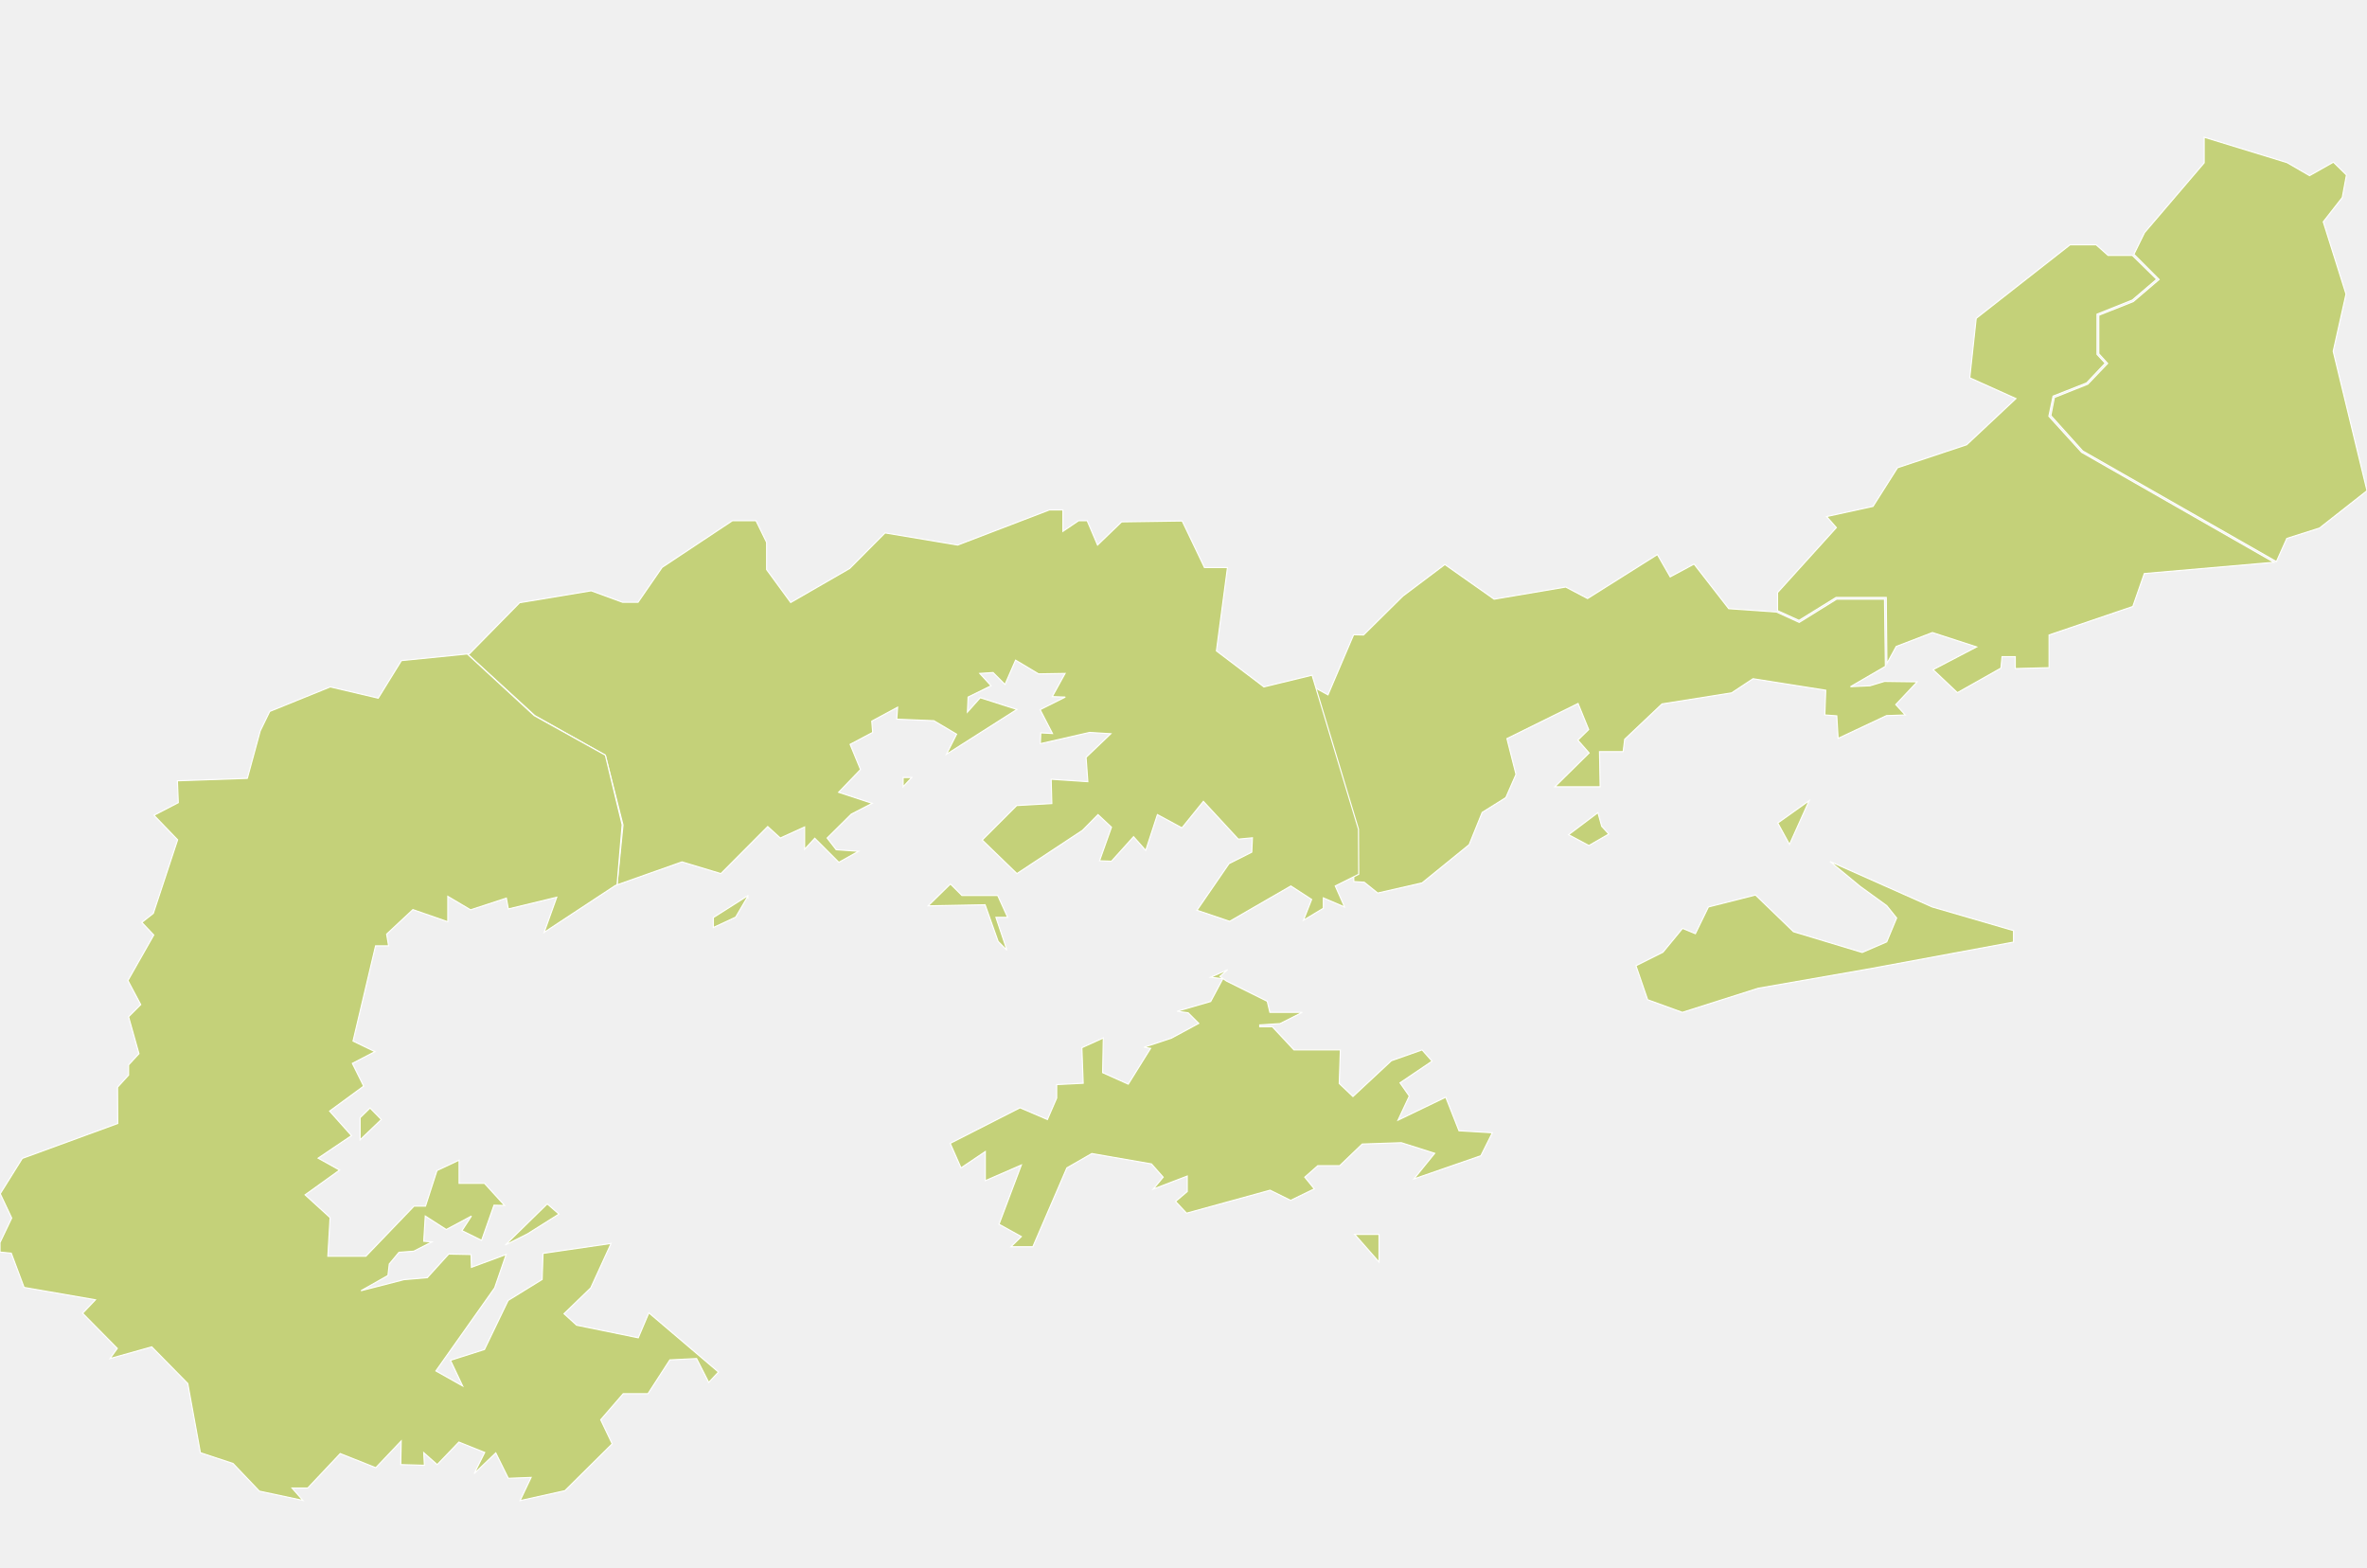
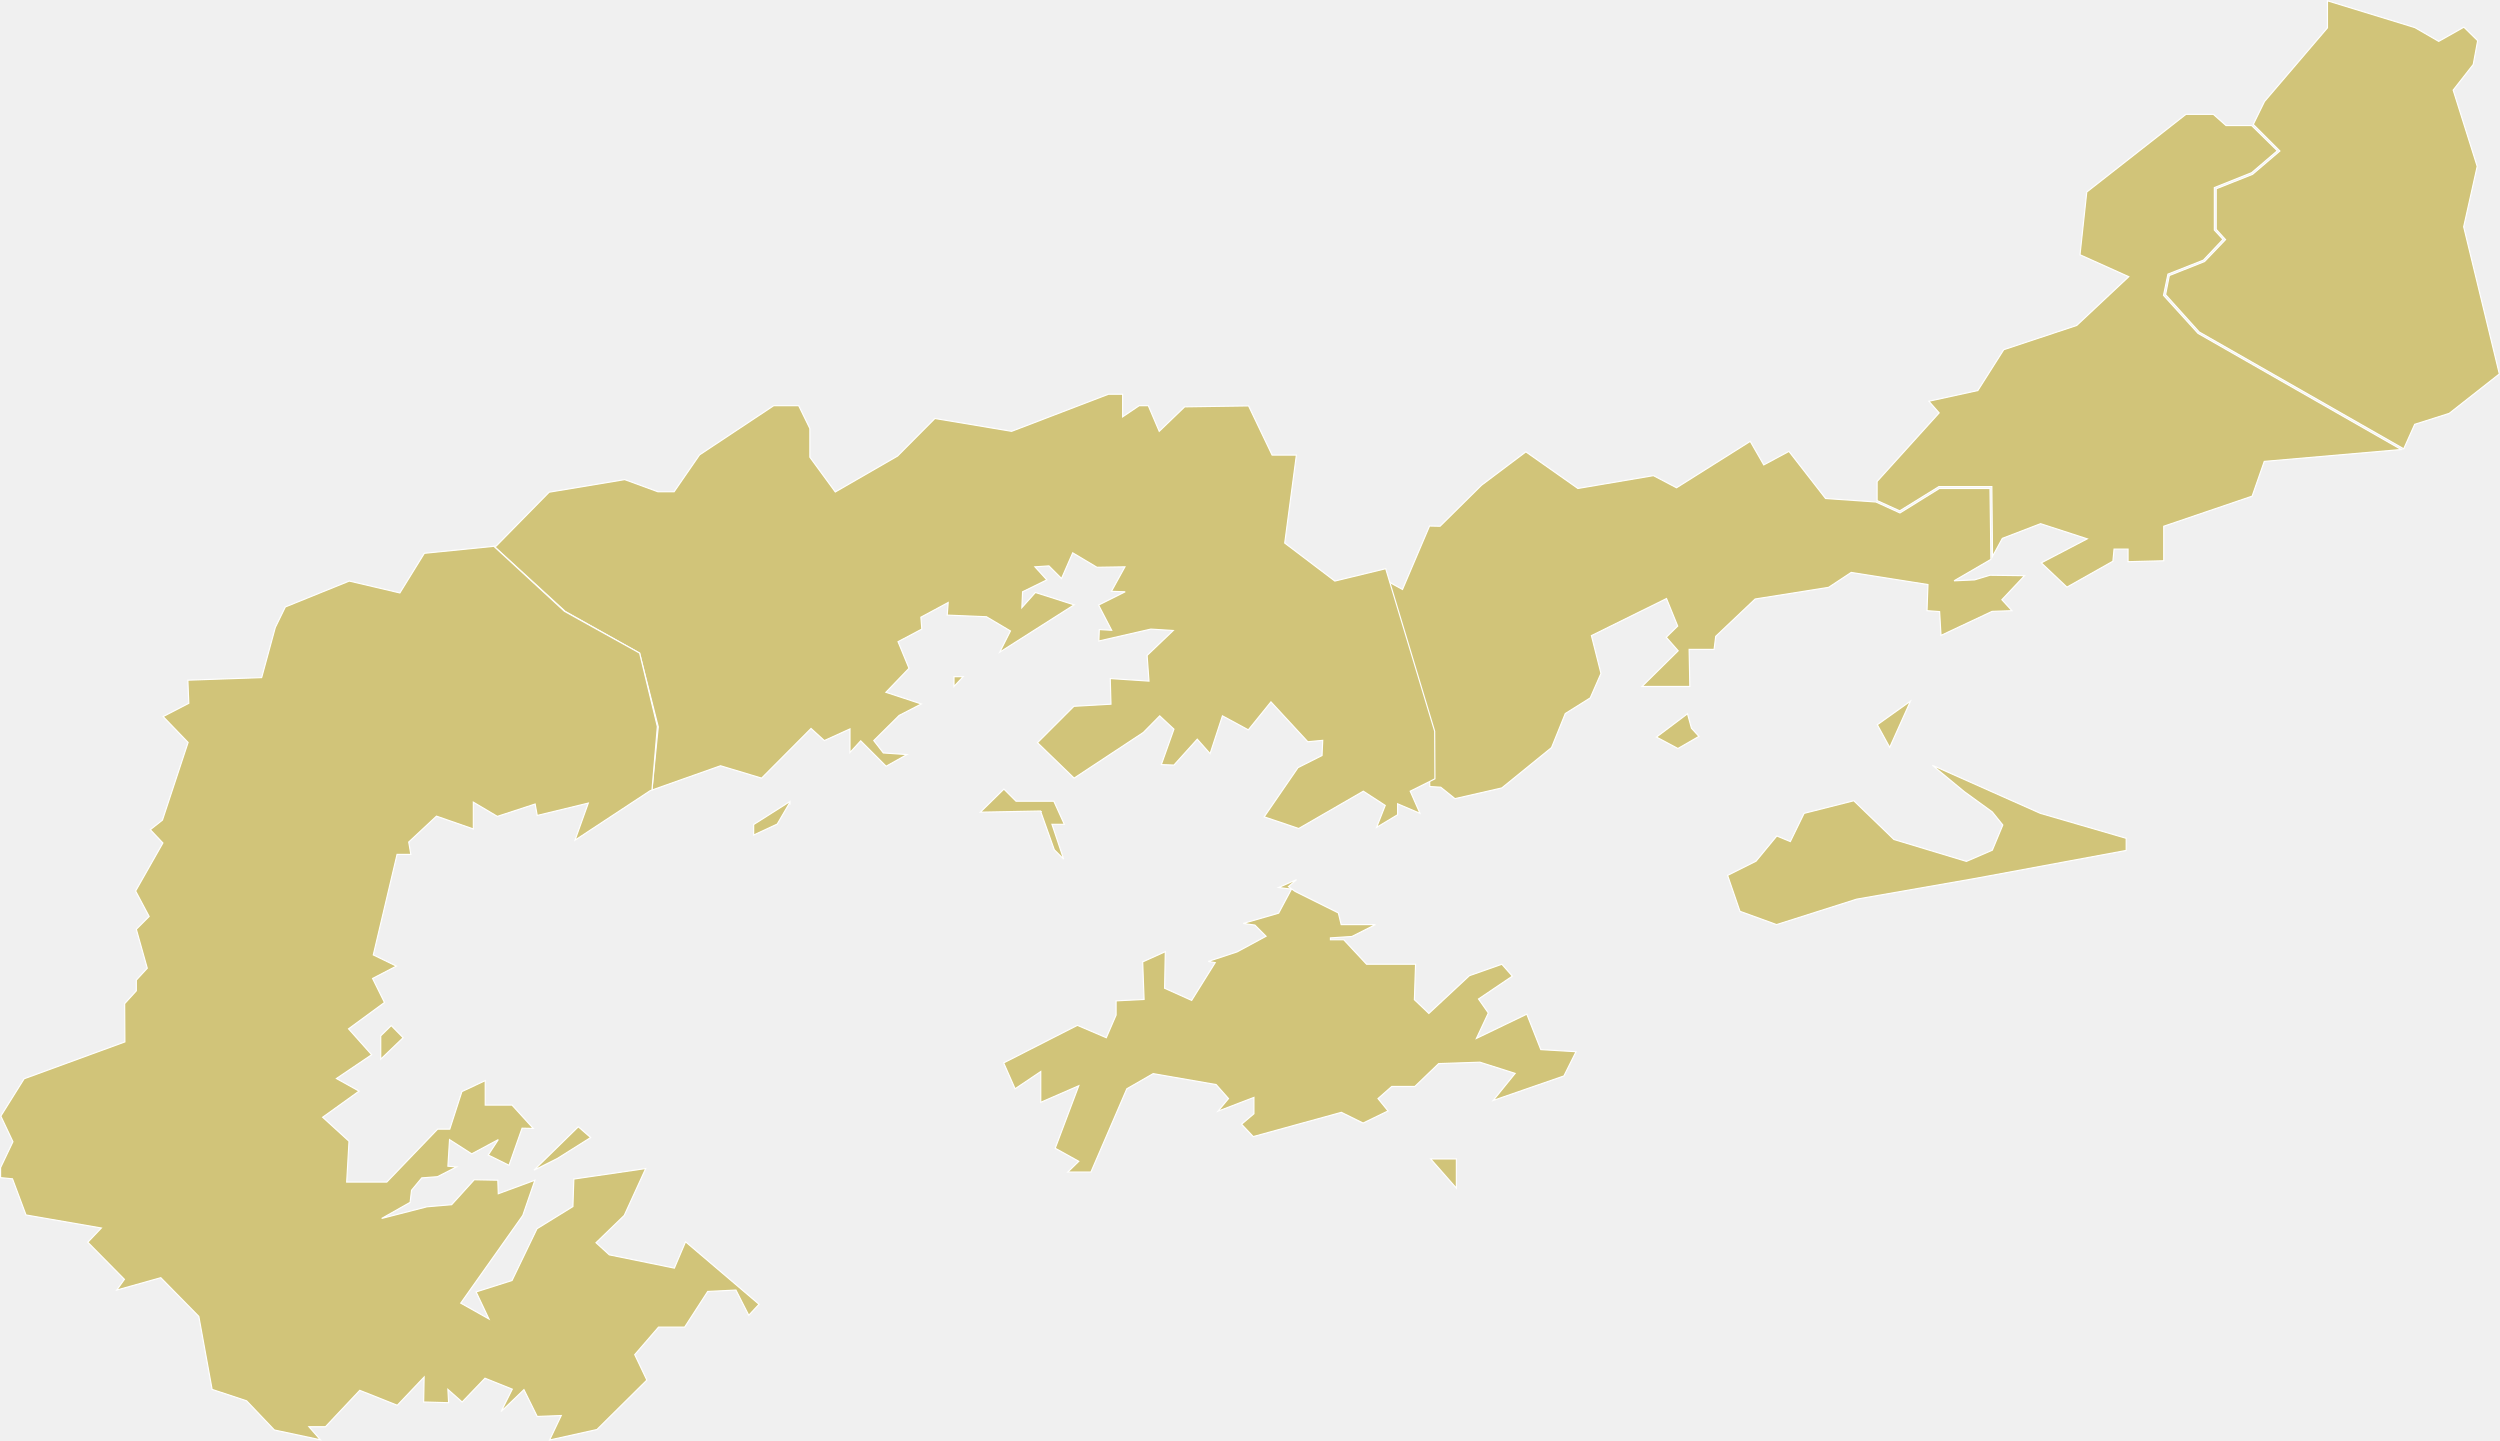
- <svg xmlns="http://www.w3.org/2000/svg" version="1.1" id="regiao_09" x="0px" y="0px" viewBox="0 0 1071.4 709.6" style="enable-background:new 0 0 1071.4 709.6;" xml:space="preserve">
-   <style type="text/css">
- 	.st0{fill:#C4D179;stroke:#FFFFFF;stroke-width:0.5;}
- </style>
-   <g id="seropedica">
-     <polygon class="st0" points="965.6,136.5 950,142.7 950,160.1 954,164.5 945,173.9 929.9,179.9 928.3,188.1 942.7,204.1    1030.4,254.2 1035.1,243.7 1049.9,239 1071.4,222.1 1056.1,159 1061.9,133.1 1051.6,100.4 1060.2,89.4 1062.1,79.2 1056.2,73.4    1045.4,79.5 1035.2,73.6 997.7,62.1 997.7,73.7 970.7,105.3 965.9,115.1 977.3,126.5  " />
+ <svg xmlns="http://www.w3.org/2000/svg" id="regiao_09" data-name="regiao 09" viewBox="0 0 1071.93 617.79">
+   <style>
+         .bairro {
+             fill: #d1c479; /* Cor base da Região 09 (amarelo esverdeado) */
+             stroke: #FFFFFF;
+             stroke-width: 0.5;
+             transition: fill 0.2s ease-in-out;
+         }
+         .bairro:hover {
+             fill: #FFD700 !important; /* Amarelo dourado para hover */
+             cursor: pointer;
+         }
+         .bairro.selecionado {
+             fill: #E44D26 !important; /* Laranja para o item clicado/selecionado */
+         }
+     </style>
+   <g id="seropedica" class="bairro">
+     <polygon points="965.85 74.74 950.25 80.94 950.25 98.34 954.25 102.74 945.25 112.14 930.15 118.14 928.55 126.34 942.95 142.34 1030.65 192.44 1035.35 181.94 1050.15 177.24 1071.65 160.34 1056.35 97.24 1062.15 71.34 1051.85 38.64 1060.45 27.64 1062.35 17.44 1056.45 11.64 1045.65 17.74 1035.45 11.84 997.95 0.34 997.95 11.94 970.95 43.54 966.15 53.34 977.55 64.74 965.85 74.74" />
  </g>
-   <g id="itaguai">
-     <polygon class="st0" points="831.1,270.4 853.8,270.4 854.1,300.3 858.3,292.6 874.7,286.3 894.7,292.8 875,303.1 886,313.5    905.7,302.4 906.2,297.2 912.2,297.2 912.2,302.6 927.5,302.2 927.5,287.4 965.4,274.5 970.6,259.6 1029.3,254.5 942.2,204.7    927.4,188.4 929.3,179.3 944.5,173.3 952.9,164.4 949.2,160.4 949.2,142.2 965.2,135.8 976.2,126.4 965.2,115.6 954.2,115.6    948.8,110.8 937,110.8 894.5,144.1 891.6,171 912.5,180.4 890.2,201.3 858.9,211.7 847.8,229.2 826.8,233.8 831.2,238.8    804.6,268.2 804.6,276.4 814.3,280.8  " />
+   <g id="itaguai" class="bairro">
+     <polygon points="831.35 208.64 854.05 208.64 854.35 238.54 858.55 230.84 874.95 224.54 894.95 231.04 875.25 241.34 886.25 251.74 905.95 240.64 906.45 235.44 912.45 235.44 912.45 240.84 927.75 240.44 927.75 225.64 965.65 212.74 970.85 197.84 1029.55 192.74 942.45 142.94 927.65 126.64 929.55 117.54 944.75 111.54 953.15 102.64 949.45 98.64 949.45 80.44 965.45 74.04 976.45 64.64 965.45 53.84 954.45 53.84 949.05 49.04 937.25 49.04 894.75 82.34 891.85 109.24 912.75 118.64 890.45 139.54 859.15 149.94 848.05 167.44 827.05 172.04 831.45 177.04 804.85 206.44 804.85 214.64 814.55 219.04 831.35 208.64" />
  </g>
-   <g id="mangaratiba">
-     <polygon class="st0" points="783.8,313.6 793.5,307.2 826.4,312.4 826,323.6 831.4,324 832,334.2 853.9,323.9 862.4,323.6    858.1,318.9 867.8,308.6 853,308.4 846.4,310.4 837.6,310.8 853.4,301.6 853,271.2 831.3,271.2 814.4,281.7 804.1,277 782.5,275.5    766.8,255.3 756,261.1 750.2,251 718.6,270.9 708.7,265.7 676.3,271.2 654,255.5 635,269.8 617.2,287.4 612.7,287.3 601.1,314.5    591.8,309.4 612.2,377.2 612.8,399 617.5,399.3 623.6,404.2 643.7,399.6 665,382.3 670.9,367.7 681.6,361 686.2,350.5 682.1,334.3    714.3,318.4 719.1,330.2 714.2,335 719.3,340.8 703.8,356.1 724.3,356.1 724,340.2 734.7,340.2 735.4,334.6 752.3,318.6  " />
-     <polygon class="st0" points="723.3,367.8 710,377.8 719.2,382.7 728.2,377.5 725,374  " />
-     <polygon class="st0" points="818.9,362.4 804.7,372.5 810,382.2  " />
-     <polygon class="st0" points="874.6,410.5 828.3,389.9 842,401.2 854,409.9 858.5,415.5 854,426.3 842.9,431.1 811.8,421.7    794.6,405.1 773.3,410.5 767.4,422.6 761.6,420.2 752.7,431 740.5,437.1 745.8,452.5 761.5,458.2 795.8,447.3 846.7,438.4    911.4,426.4 911.4,421.2  " />
+   <g id="mangaratiba" class="bairro">
+     <polygon points="784.05 251.84 793.75 245.44 826.65 250.64 826.25 261.84 831.65 262.24 832.25 272.44 854.15 262.14 862.65 261.84 858.35 257.14 868.05 246.84 853.25 246.64 846.65 248.64 837.85 249.04 853.65 239.84 853.25 209.44 831.55 209.44 814.65 219.94 804.35 215.24 782.75 213.74 767.05 193.54 756.25 199.34 750.45 189.24 718.85 209.14 708.95 203.94 676.55 209.44 654.25 193.74 635.25 208.04 617.45 225.64 612.95 225.54 601.35 252.74 592.05 247.64 612.45 315.44 613.05 337.24 617.75 337.54 623.85 342.44 643.95 337.84 665.25 320.54 671.15 305.94 681.85 299.24 686.45 288.74 682.35 272.54 714.55 256.64 719.35 268.44 714.45 273.24 719.55 279.04 704.05 294.34 724.55 294.34 724.25 278.44 734.95 278.44 735.65 272.84 752.55 256.84 784.05 251.84" />
+     <polygon points="723.55 306.04 710.25 316.04 719.45 320.94 728.45 315.74 725.25 312.24 723.55 306.04" />
+     <polygon points="819.15 300.64 804.95 310.74 810.25 320.44 819.15 300.64" />
+     <polygon points="874.85 348.74 828.55 328.14 842.25 339.44 854.25 348.14 858.75 353.74 854.25 364.54 843.15 369.34 812.05 359.94 794.85 343.34 773.55 348.74 767.65 360.84 761.85 358.44 752.95 369.24 740.75 375.34 746.05 390.74 761.75 396.44 796.05 385.54 846.95 376.64 911.65 364.64 911.65 359.44 874.85 348.74" />
  </g>
-   <g id="angra">
-     <polygon class="st0" points="422.7,326.2 433,332.3 428.4,341.4 460.3,321.1 443.7,315.8 437.9,322.3 438.2,315.5 448.6,310.4    443.5,304.8 449.5,304.4 454.9,309.8 459.7,298.8 470.1,305 482.1,304.8 476.3,315.3 482.2,315.5 470.8,321.2 476.4,332    471.1,331.7 470.9,336.6 493.2,331.5 502.8,332.1 491.6,342.8 492.4,353.8 475.8,352.7 476.1,363.7 460.2,364.6 444.6,380.2    460.3,395.4 490,375.8 497,368.7 503.1,374.4 497.7,389.6 503.1,389.8 513.1,378.7 518.6,384.9 523.9,368.7 535,374.7 544.7,362.7    560.5,379.8 566.9,379.2 566.6,385.7 556.3,390.9 541.8,412 556.6,417 584.3,401 593.7,407.1 590,416.5 599,411.1 599,406.4    608.6,410.5 604.4,401 615,395.7 615,394 614.9,375.3 593.9,305.6 572.1,310.9 550.6,294.6 555.6,256.9 545.2,256.9 535.1,235.8    507.7,236.2 496.8,246.7 492.1,235.7 488.2,235.7 481.1,240.5 481.1,230.8 475,230.8 433.5,246.7 400.6,241.2 384.6,257.3    357.9,272.7 347,257.8 347,245.5 342.2,235.7 331.5,235.7 299.7,256.8 288.8,272.6 281.8,272.6 267.6,267.4 235.2,272.8    212.5,295.9 211.6,296 242.1,323.9 274,341.8 282,373.4 279.3,400.5 308.7,390.1 326.3,395.4 347.5,374.1 353.2,379.3 364.2,374.3    364.2,384.4 368.8,379.4 379.7,390.3 388.6,385.3 378.5,384.6 374.4,379.3 385.3,368.5 394.8,363.6 379.6,358.6 389.5,348.3    384.8,336.9 395,331.5 394.6,326.4 406.3,320.1 405.9,325.5  " />
-     <polygon class="st0" points="624.2,571.2 624.2,558.7 613.2,558.7  " />
-     <polygon class="st0" points="322.9,419.8 333,415.1 338.2,406.2 338.5,406.4 338.5,406.4 338.5,405.4 322.9,415.3  " />
-     <polygon class="st0" points="408.8,356.1 412.7,351.9 408.8,351.9  " />
-     <polygon class="st0" points="451.8,426.1 455.8,430.1 450.8,415.2 456.1,415.2 451.6,405.3 435.4,405.3 430.2,400.1 420.1,410    445.9,409.5  " />
-     <polygon class="st0" points="660.4,511.8 654.4,496.6 632.8,507 637.9,496.1 633.7,490.1 648.2,480.3 643.7,475.2 629.8,480.1    612.4,496.3 606.2,490.4 606.7,475.2 585.7,475.2 575.9,464.7 570.2,464.7 570.2,463.9 579.4,463.3 589.5,458.2 574.8,458.2    573.6,453.2 555.1,444 552.2,441.9 555.7,438.9 548,442.3 553.5,443 548,453.3 532.8,457.7 537.8,458.4 542.6,463.2 530.2,469.9    519.6,473.4 517.8,474 520.8,474.5 510.7,490.7 499.1,485.5 499.4,469.8 489.7,474.2 490.3,490.3 478.3,490.9 478.3,497    474.1,506.7 461.7,501.4 430.1,517.5 435,528.6 446,521.2 446,534.4 462.3,527.3 452.2,554.1 462.3,559.7 457.6,564.3 467.5,564.3    482.9,528.6 494.2,522.1 521.2,526.8 526.5,532.8 522,538.2 537.4,532.3 537.4,539.3 532.1,543.8 537.1,549.1 574.9,538.7    584.2,543.3 594.9,538.1 590.6,532.8 596.5,527.6 606.4,527.6 616.6,517.8 634.3,517.2 649.4,522 640,533.6 670.3,523.1    675.5,512.7  " />
+   <g id="angra" class="bairro">
+     <polygon points="422.95 264.44 433.25 270.54 428.65 279.64 460.55 259.34 443.95 254.04 438.15 260.54 438.45 253.74 448.85 248.64 443.75 243.04 449.75 242.64 455.15 248.04 459.95 237.04 470.35 243.24 482.35 243.04 476.55 253.54 482.45 253.74 471.05 259.44 476.65 270.24 471.35 269.94 471.15 274.84 493.45 269.74 503.05 270.34 491.85 281.04 492.65 292.04 476.05 290.94 476.35 301.94 460.45 302.84 444.85 318.44 460.55 333.64 490.25 314.04 497.25 306.94 503.35 312.64 497.95 327.84 503.35 328.04 513.35 316.94 518.85 323.14 524.15 306.94 535.25 312.94 544.95 300.94 560.75 318.04 567.15 317.44 566.85 323.94 556.55 329.14 542.05 350.24 556.85 355.24 584.55 339.24 593.95 345.34 590.25 354.74 599.25 349.34 599.25 344.64 608.85 348.74 604.65 339.24 615.25 333.94 615.25 332.24 615.15 313.54 594.15 243.84 572.35 249.14 550.85 232.84 555.85 195.14 545.45 195.14 535.35 174.04 507.95 174.44 497.05 184.94 492.35 173.94 488.45 173.94 481.35 178.74 481.35 169.04 475.25 169.04 433.75 184.94 400.85 179.44 384.85 195.54 358.15 210.94 347.25 196.04 347.25 183.74 342.45 173.94 331.75 173.94 299.95 195.04 289.05 210.84 282.05 210.84 267.85 205.64 235.45 211.04 212.75 234.14 211.85 234.24 242.35 262.14 274.25 280.04 282.25 311.64 279.55 338.74 308.95 328.34 326.55 333.64 347.75 312.34 353.45 317.54 364.45 312.54 364.45 322.64 369.05 317.64 379.95 328.54 388.85 323.54 378.75 322.84 374.65 317.54 385.55 306.74 395.05 301.84 379.85 296.84 389.75 286.54 385.05 275.14 395.25 269.74 394.85 264.64 406.55 258.34 406.15 263.74 422.95 264.44" />
+     <polygon points="624.45 509.44 624.45 496.94 613.45 496.94 624.45 509.44" />
+     <polygon points="323.15 358.04 333.25 353.34 338.45 344.44 338.75 344.64 338.75 344.64 338.75 343.64 323.15 353.54 323.15 358.04" />
+     <polygon points="409.05 294.34 412.95 290.14 409.05 290.14 409.05 294.34" />
+     <polygon points="452.05 364.34 456.05 368.34 451.05 353.44 456.35 353.44 451.85 343.54 435.65 343.54 430.45 338.34 420.35 348.24 446.15 347.74 452.05 364.34" />
+     <polygon points="660.65 450.04 654.65 434.84 633.05 445.24 638.15 434.34 633.95 428.34 648.45 418.54 643.95 413.44 630.05 418.34 612.65 434.54 606.45 428.64 606.95 413.44 585.95 413.44 576.15 402.94 570.45 402.94 570.45 402.14 579.65 401.54 589.75 396.44 575.05 396.44 573.85 391.44 555.35 382.24 552.45 380.14 555.95 377.14 548.25 380.54 553.75 381.24 548.25 391.54 533.05 395.94 538.05 396.64 542.85 401.44 530.45 408.14 519.85 411.64 518.05 412.24 521.05 412.74 510.95 428.94 499.35 423.74 499.65 408.04 489.95 412.44 490.55 428.54 478.55 429.14 478.55 435.24 474.35 444.94 461.95 439.64 430.35 455.74 435.25 466.84 446.25 459.44 446.25 472.64 462.55 465.54 452.45 492.34 462.55 497.94 457.85 502.54 467.75 502.54 483.15 466.84 494.45 460.34 521.45 465.04 526.75 471.04 522.25 476.44 537.65 470.54 537.65 477.54 532.35 482.04 537.35 487.34 575.15 476.94 584.45 481.54 595.15 476.34 590.85 471.04 596.75 465.84 606.65 465.84 616.85 456.04 634.55 455.44 649.65 460.24 640.25 471.84 670.55 461.34 675.75 450.94 660.65 450.04" />
  </g>
-   <g id="paraty">
-     <polygon class="st0" points="293.7,594.2 288.9,605.5 261,599.8 255.3,594.6 267.4,582.9 276.6,562.8 245.8,567.3 245.4,579.1    230,588.6 219.3,610.8 203.9,615.7 209.4,627.3 197.3,620.5 223.9,582.9 229.1,567.8 213.4,573.6 213.2,567.8 203.1,567.6    193.4,578.3 182.8,579.2 163.4,584.2 175.6,577.3 176.2,572.1 180.6,566.8 187.3,566.3 195.5,562.1 191.8,561.8 192.5,550.4    202,556.5 213.4,550.4 209.1,557 218,561.4 223.6,545.5 228.4,545.6 219.3,535.6 207.8,535.6 207.8,525.1 197.8,529.8 192.6,545.9    187.4,545.9 165.6,568.6 148.4,568.6 149.4,551.1 138.1,540.8 153.7,529.6 144,524.2 159.1,514 149.2,502.9 164.6,491.6    159.5,481.3 169.7,476 159.8,471.2 170,428.1 175.9,428.1 175,422.8 186.9,411.7 202.7,417.2 202.7,405.7 213,411.8 229.2,406.5    230.1,411.4 252,406.1 246.3,422 278.5,400.8 279.3,400.5 281.6,373.3 274,341.8 241.8,323.9 211.5,296 181.7,299 171.2,316    149.5,310.9 122.1,322 117.8,330.8 112,352.1 111.9,352.3 80.3,353.4 80.7,363.3 69.7,369 80.4,380.1 69.4,413.4 64.2,417.5    69.6,423.2 57.9,443.8 63.7,454.7 58.2,460.2 62.9,476.9 58.2,482 58.2,486.6 53.2,492.1 53.3,508.5 10.1,524.3 0.1,540.3    5.3,551.3 0,562.4 0,566.7 5.1,567.2 10.9,582.7 43.2,588.3 37.4,594.4 53.1,610.3 49.8,614.9 68.7,609.6 85,626.2 90.7,657.5    105.5,662.4 117.4,674.9 137.1,679.1 132.2,673.5 139.3,673.5 154,657.9 170.1,664.3 181.6,652.2 181.4,662.9 192.1,663.2    191.8,657.5 197.9,662.9 207.7,652.7 219.4,657.4 214.6,667 224.4,657.6 230.1,669.1 240.4,668.7 235.4,679.2 255.7,674.7    277.1,653.5 271.9,642.6 282.1,630.8 293.3,630.8 303.2,615.5 315.3,614.9 320.8,625.7 325.2,621  " />
-     <polygon class="st0" points="163,505.9 163,515.9 172.6,506.7 167.5,501.5  " />
-     <polygon class="st0" points="238.7,558.5 253,549.5 247.7,544.9 228.7,563.5  " />
+   <g id="paraty" class="bairro">
+     <polygon points="293.95 532.44 289.15 543.74 261.25 538.04 255.55 532.84 267.65 521.14 276.85 501.04 246.05 505.54 245.65 517.34 230.25 526.84 219.55 549.04 204.15 553.94 209.65 565.54 197.55 558.74 224.15 521.14 229.35 506.04 213.65 511.84 213.45 506.04 203.35 505.84 193.65 516.54 183.05 517.44 163.65 522.44 175.85 515.54 176.45 510.34 180.85 505.04 187.55 504.54 195.75 500.34 192.05 500.04 192.75 488.64 202.25 494.74 213.65 488.64 209.35 495.24 218.25 499.64 223.85 483.74 228.65 483.84 219.55 473.84 208.05 473.84 208.05 463.34 198.05 468.04 192.85 484.14 187.65 484.14 165.85 506.84 148.65 506.84 149.65 489.34 138.35 479.04 153.95 467.84 144.25 462.44 159.35 452.24 149.45 441.14 164.85 429.84 159.75 419.54 169.95 414.24 160.05 409.44 170.25 366.34 176.15 366.34 175.25 361.04 187.15 349.94 202.95 355.44 202.95 343.94 213.25 350.04 229.45 344.74 230.35 349.64 252.25 344.34 246.55 360.24 278.75 339.04 279.55 338.74 281.85 311.54 274.25 280.04 242.05 262.14 211.75 234.24 181.95 237.24 171.45 254.24 149.75 249.14 122.35 260.24 118.05 269.04 112.25 290.34 112.15 290.54 80.55 291.64 80.95 301.54 69.95 307.24 80.65 318.34 69.65 351.64 64.45 355.74 69.85 361.44 58.15 382.04 63.95 392.94 58.45 398.44 63.15 415.14 58.45 420.24 58.45 424.84 53.45 430.34 53.55 446.74 10.35 462.54 0.35 478.54 5.55 489.54 0.25 500.64 0.25 504.94 5.35 505.44 11.15 520.94 43.45 526.54 37.65 532.64 53.35 548.54 50.05 553.14 68.95 547.84 85.25 564.44 90.95 595.74 105.75 600.64 117.65 613.14 137.35 617.34 132.45 611.74 139.55 611.74 154.25 596.14 170.35 602.54 181.85 590.44 181.65 601.14 192.35 601.44 192.05 595.74 198.15 601.14 207.95 590.94 219.65 595.64 214.85 605.24 224.65 595.84 230.35 607.34 240.65 606.94 235.65 617.44 255.95 612.94 277.35 591.74 272.15 580.84 282.35 569.04 293.55 569.04 303.45 553.74 315.55 553.14 321.05 563.94 325.45 559.24 293.95 532.44" />
+     <polygon points="163.25 444.14 163.25 454.14 172.85 444.94 167.75 439.74 163.25 444.14" />
+     <polygon points="238.95 496.74 253.25 487.74 247.95 483.14 228.95 501.74 238.95 496.74" />
  </g>
</svg>
